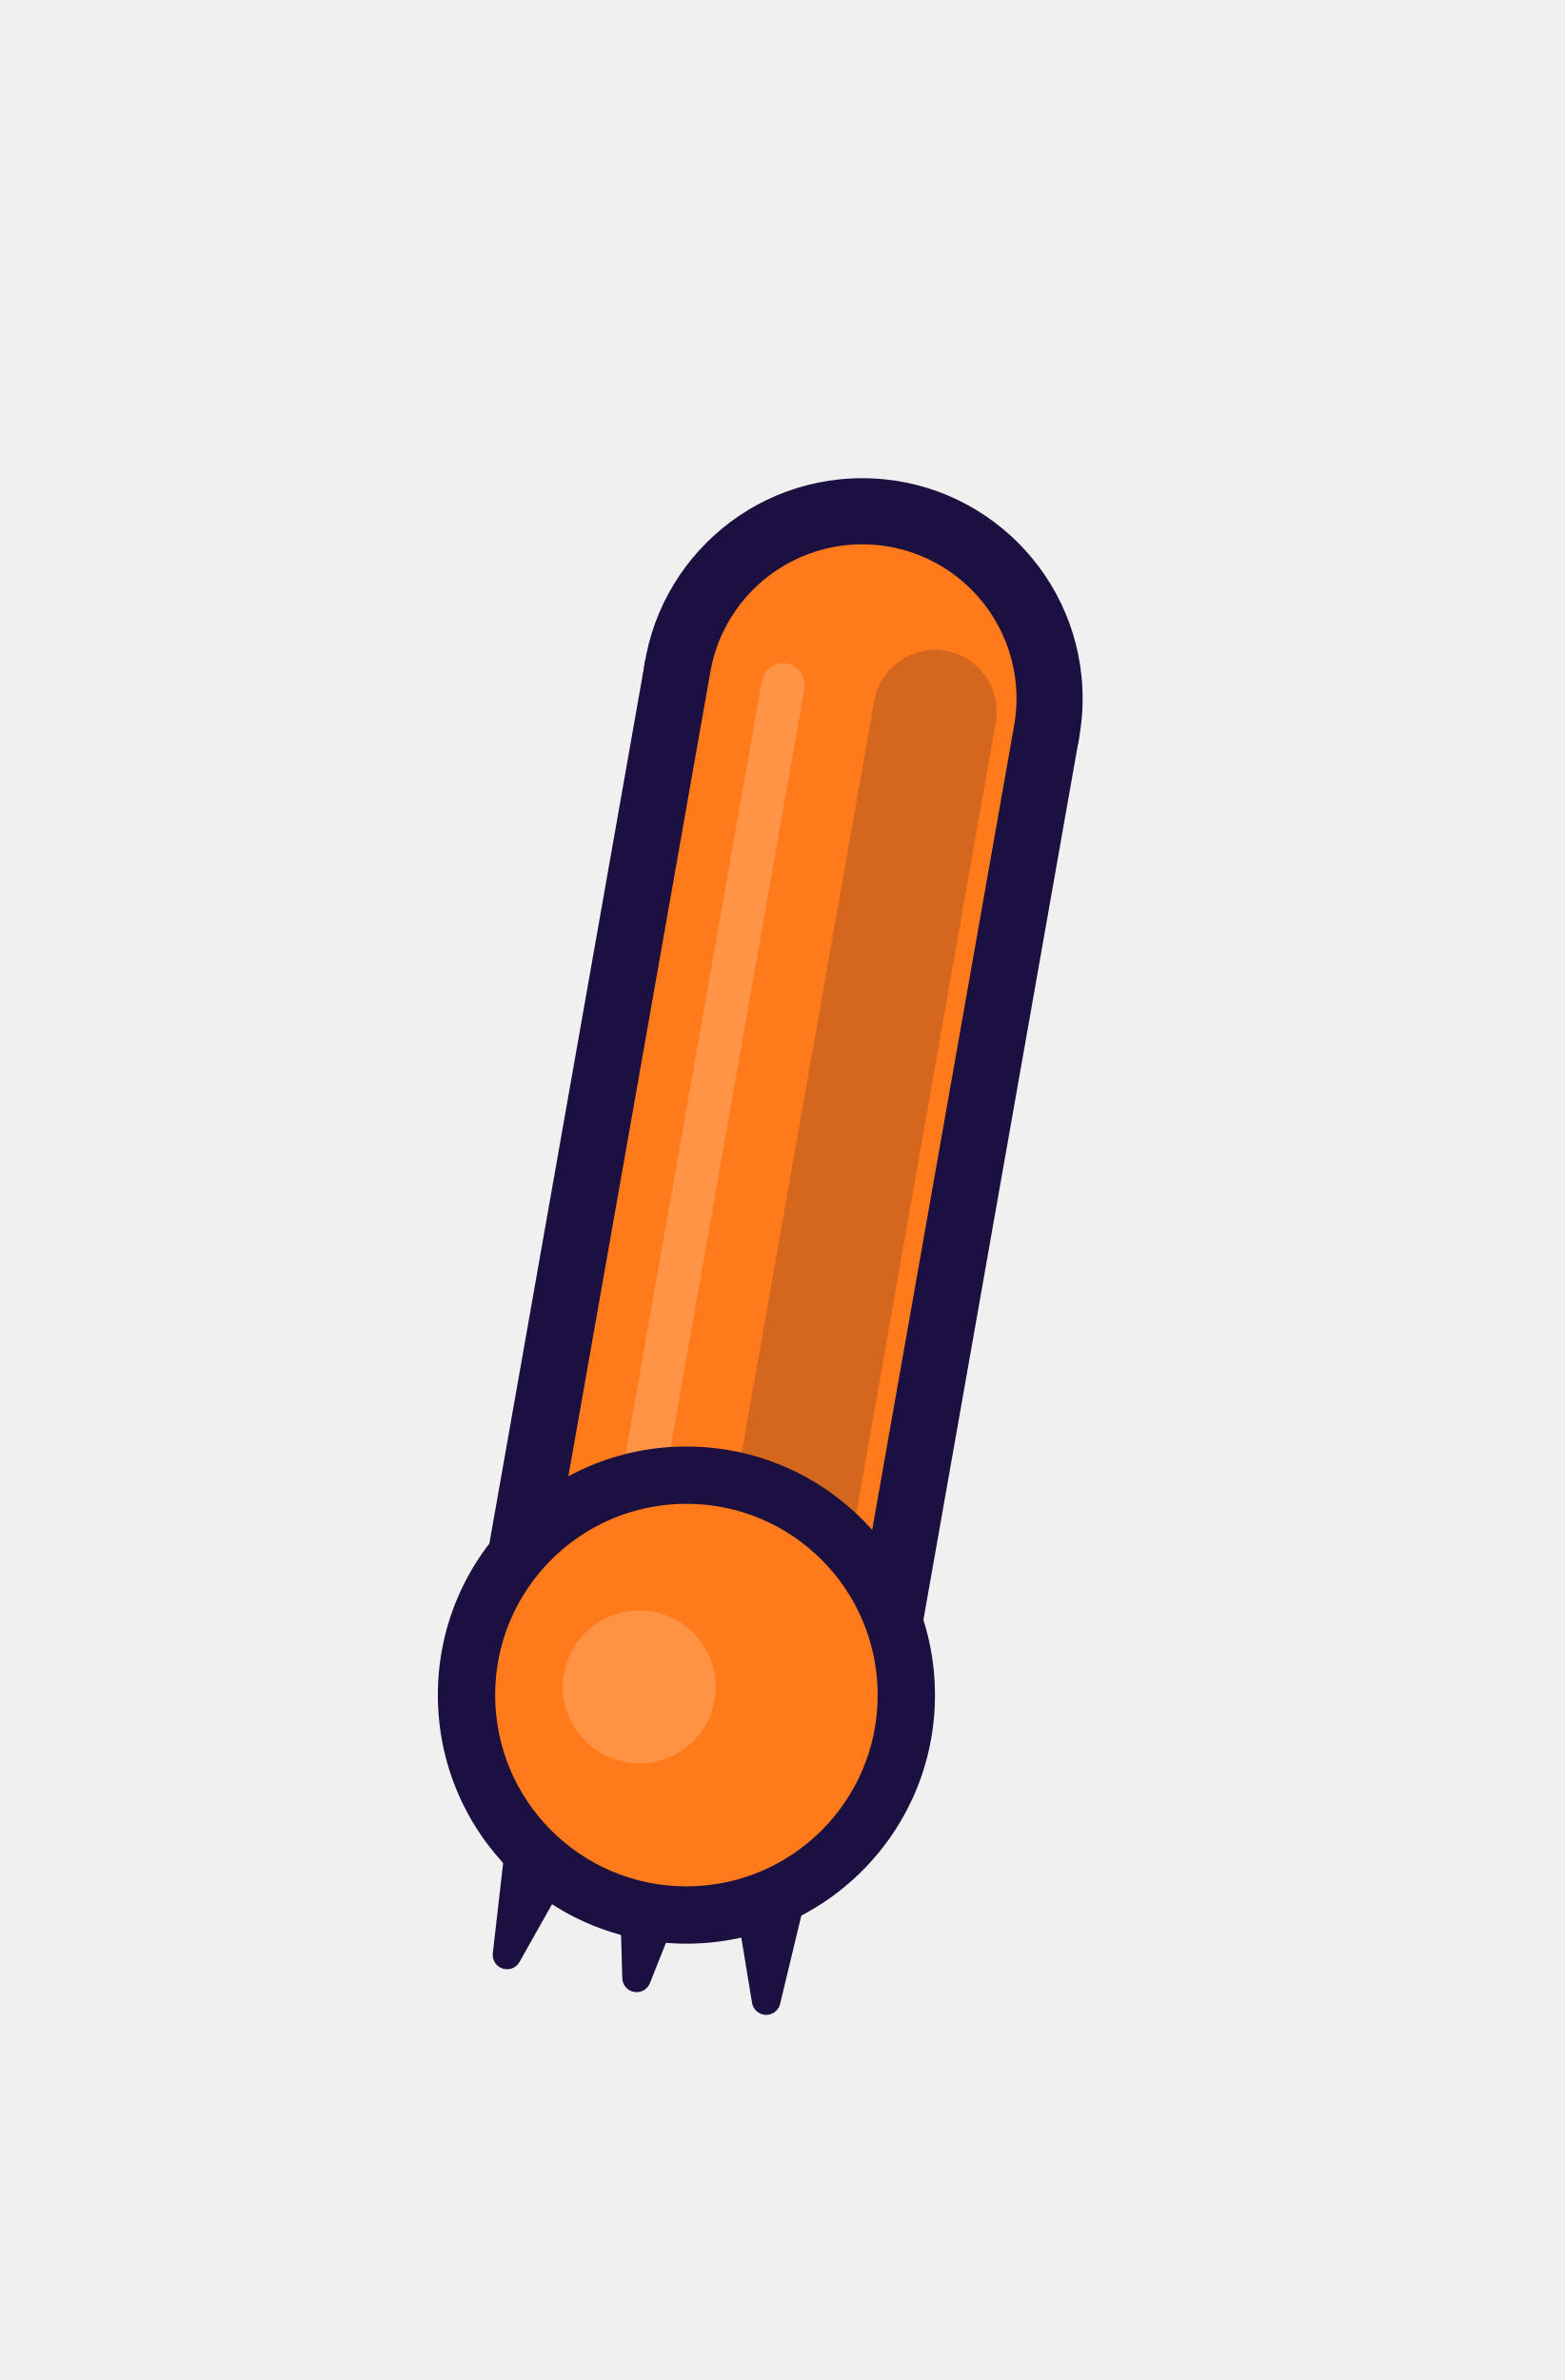
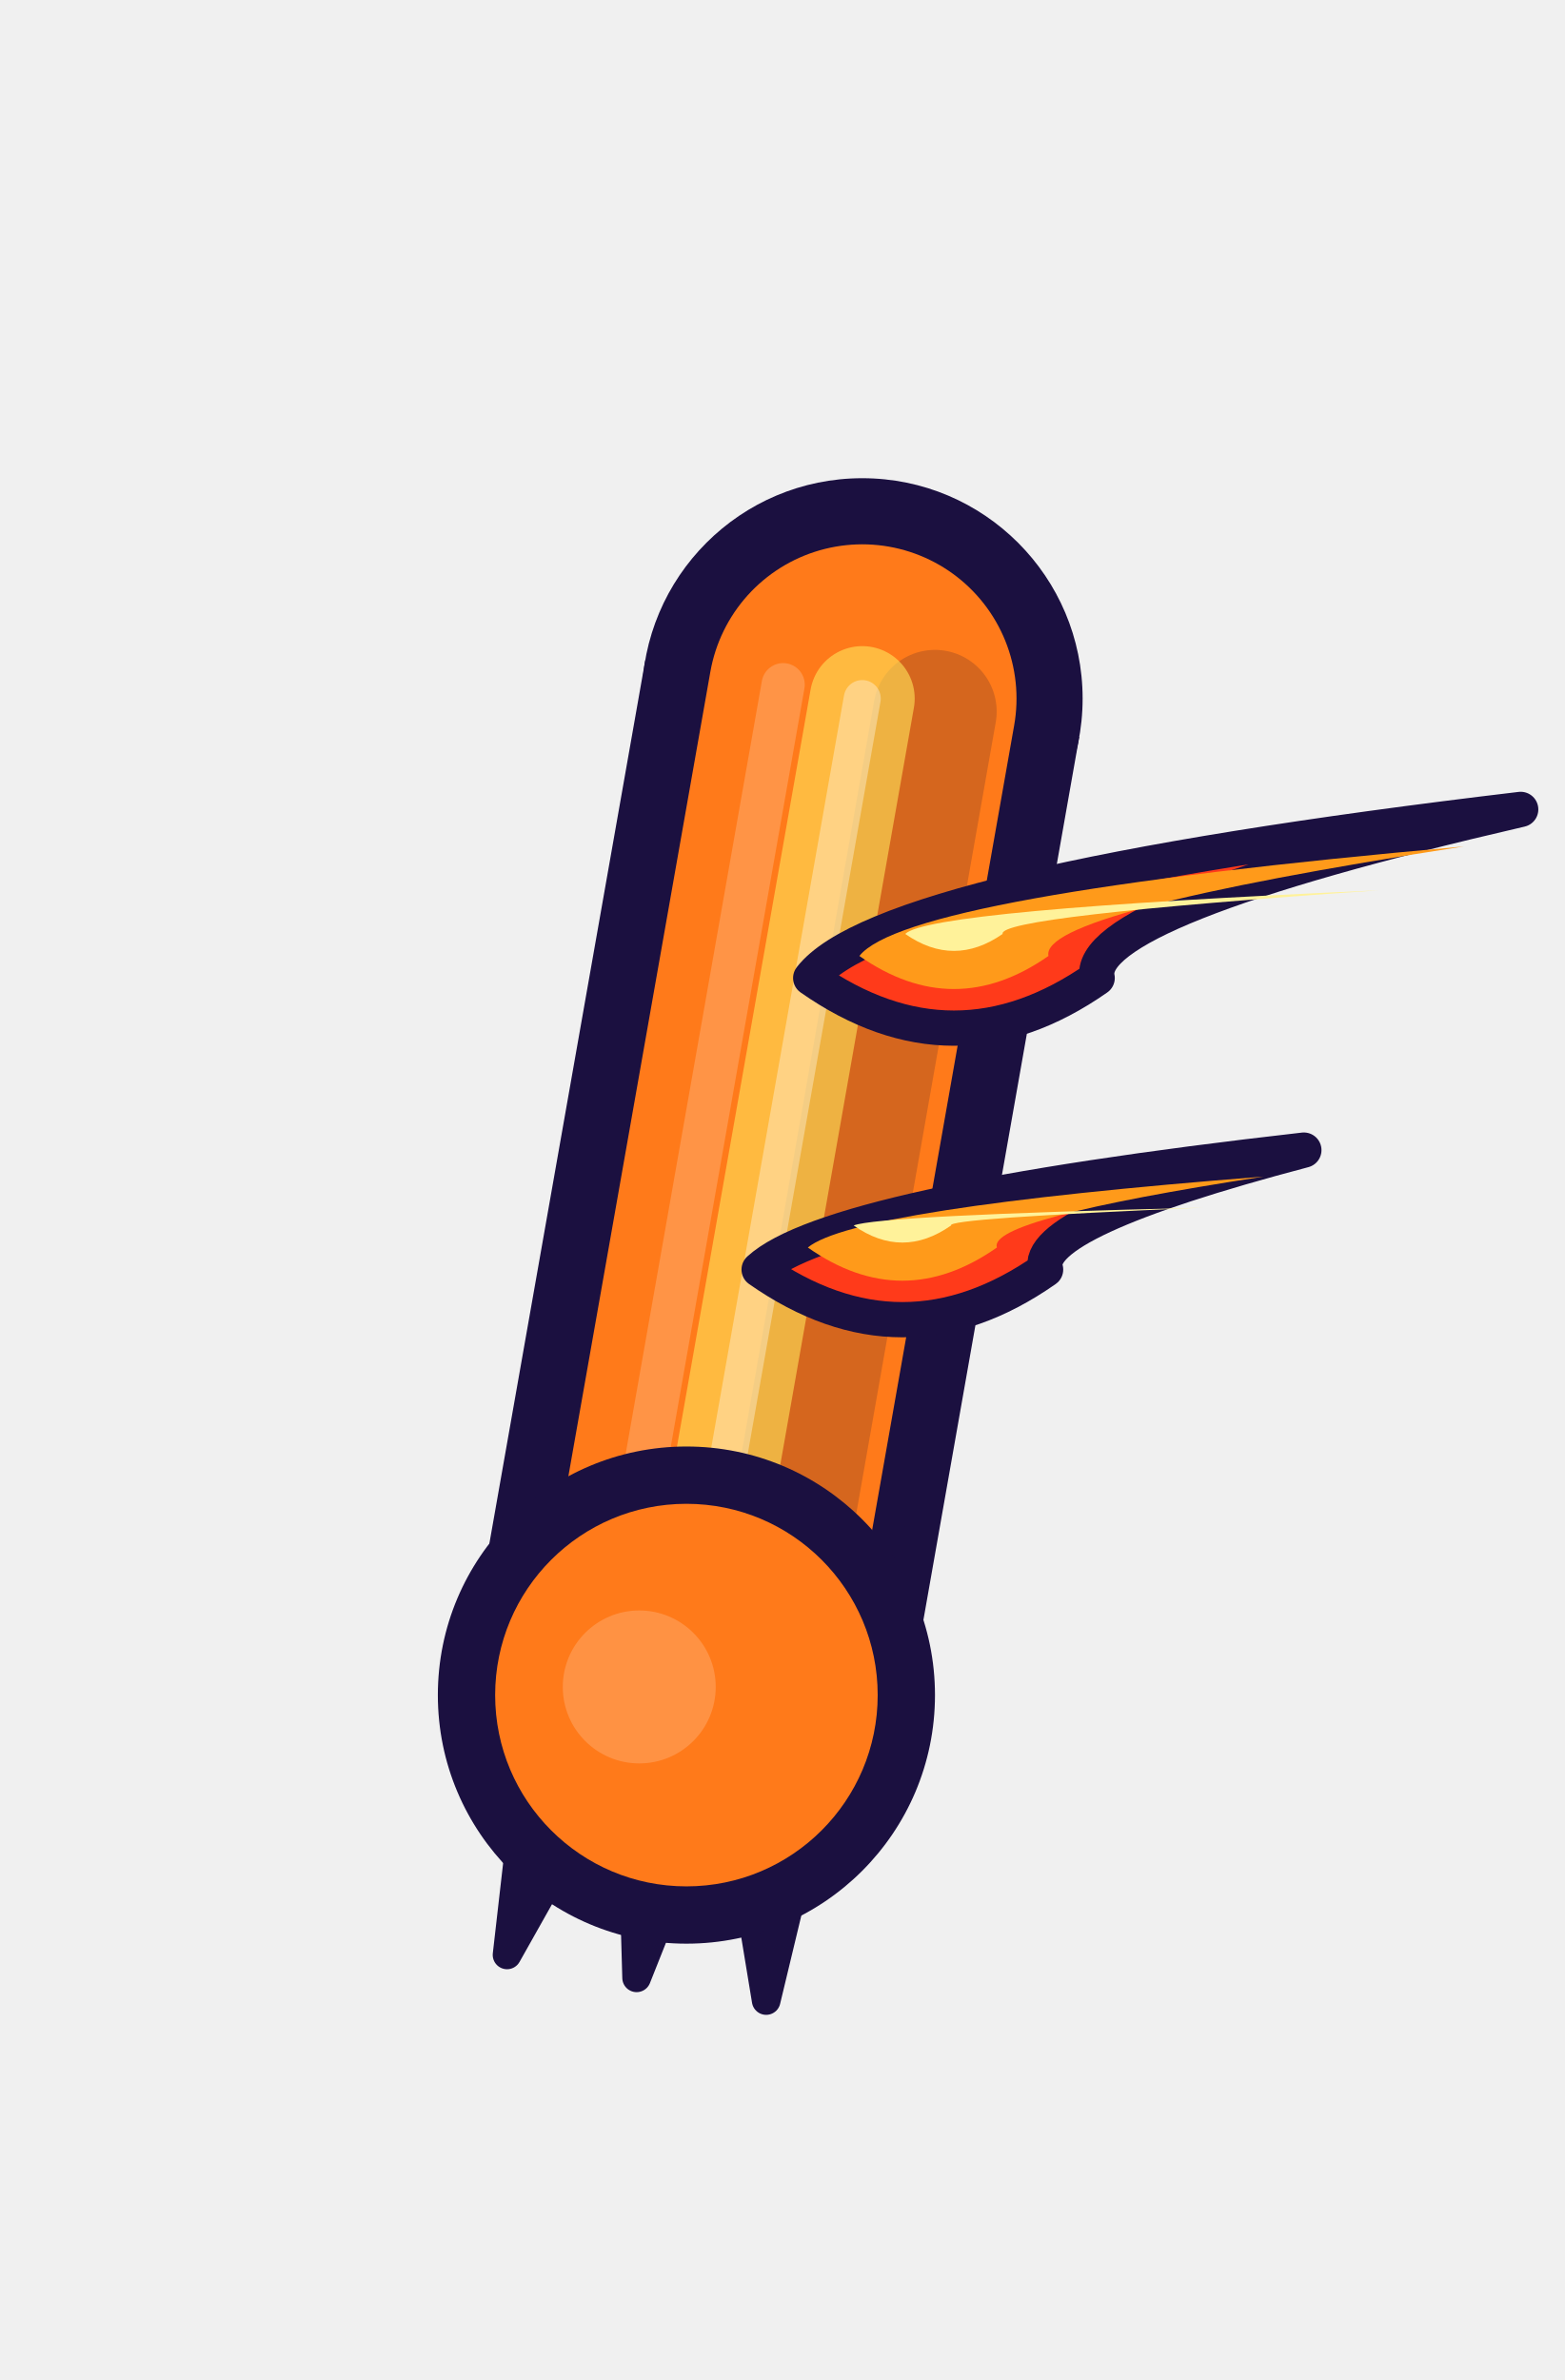
<svg xmlns="http://www.w3.org/2000/svg" width="142" height="216" viewBox="-70 -166 71 108">
  <circle cx="-30.87" cy="-134.3" r="10" fill="#1b1040" />
  <line x1="-30.87" y1="-134.3" x2="-38.17" y2="-92.94" stroke="#1b1040" stroke-width="20" stroke-linecap="butt" />
  <circle cx="-38.17" cy="-92.94" r="10" fill="#1b1040" />
  <line x1="-30.87" y1="-134.3" x2="-38.17" y2="-92.94" stroke="#ff7a1a" stroke-width="14" stroke-linecap="round" />
  <line x1="-27.57" y1="-133.71" x2="-34.86" y2="-92.35" stroke="#c45e20" stroke-width="5.6" stroke-linecap="round" stroke-opacity="0.7" />
  <line x1="-34.46" y1="-134.93" x2="-41.75" y2="-93.57" stroke="#ffa25f" stroke-width="1.96" stroke-linecap="round" stroke-opacity="0.65" />
+   <line x1="-30.87" y1="-134.3" x2="-38.17" y2="-92.94" stroke="#ffe45a" stroke-width="4.76" stroke-linecap="round" stroke-opacity="0.6" />
+   <line x1="-30.87" y1="-134.3" x2="-38.17" y2="-92.94" stroke="#ffffff" stroke-width="1.68" stroke-linecap="round" stroke-opacity="0.35" />
+   <path d="M-33.21 -121.62 Q-29.96 -125.83 -0.99 -129.27 Q-20.86 -124.68 -20.21 -121.62 Q-26.71 -117.07 -33.21 -121.62 Z" fill="#ff3a1a" stroke="#1b1040" stroke-width="1.6" stroke-linejoin="round" stroke-linecap="round" />
+   <path d="M-31 -122.62 Q-28.86 -125.35 -3.57 -127.59 Q-22.85 -124.61 -22.42 -122.62 Q-26.71 -119.62 -31 -122.62 Z" fill="#ff9a1a" />
+   <path d="M-28.92 -123.62 Q-27.82 -124.71 -7.42 -125.6 Q-24.72 -124.41 -24.5 -123.62 Q-26.71 -122.08 -28.92 -123.62 Z" fill="#fff29a" />
+   <path d="M-35.55 -108.39 Q-32.3 -111.37 -10.83 -113.81 Q-23.2 -110.55 -22.55 -108.39 Q-29.05 -103.84 -35.55 -108.39 Z" fill="#ff3a1a" stroke="#1b1040" stroke-width="1.6" stroke-linejoin="round" stroke-linecap="round" />
+   <path d="M-33.34 -109.39 Q-31.19 -111.16 -12.65 -112.61 Q-25.19 -110.68 -24.76 -109.39 Q-29.05 -106.38 -33.34 -109.39 Z" fill="#ff9a1a" />
+   <path d="M-31.26 -110.39 Q-30.15 -110.84 -15.38 -111.2 Q-27.06 -110.71 -26.84 -110.39 Q-29.05 -108.84 -31.26 -110.39 Z" fill="#fff29a" />
  <polygon points="-33.3,-83.25 -35.23,-75.22 -36.65,-83.84" fill="#7e3c28" stroke="#1b1040" stroke-width="1.3" stroke-linejoin="round" />
  <polygon points="-38,-84.08 -41.11,-76.25 -41.35,-84.67" fill="#7e3c28" stroke="#1b1040" stroke-width="1.3" stroke-linejoin="round" />
  <polygon points="-42.7,-84.91 -46.99,-77.29 -46.05,-85.5" fill="#7e3c28" stroke="#1b1040" stroke-width="1.3" stroke-linejoin="round" />
  <circle cx="-38.85" cy="-89.08" r="11.28" fill="#1b1040" />
  <circle cx="-38.85" cy="-89.08" r="8.68" fill="#ff7a1a" />
  <circle cx="-40.99" cy="-89.45" r="3.47" fill="#ffa25f" fill-opacity="0.6" />
</svg>
